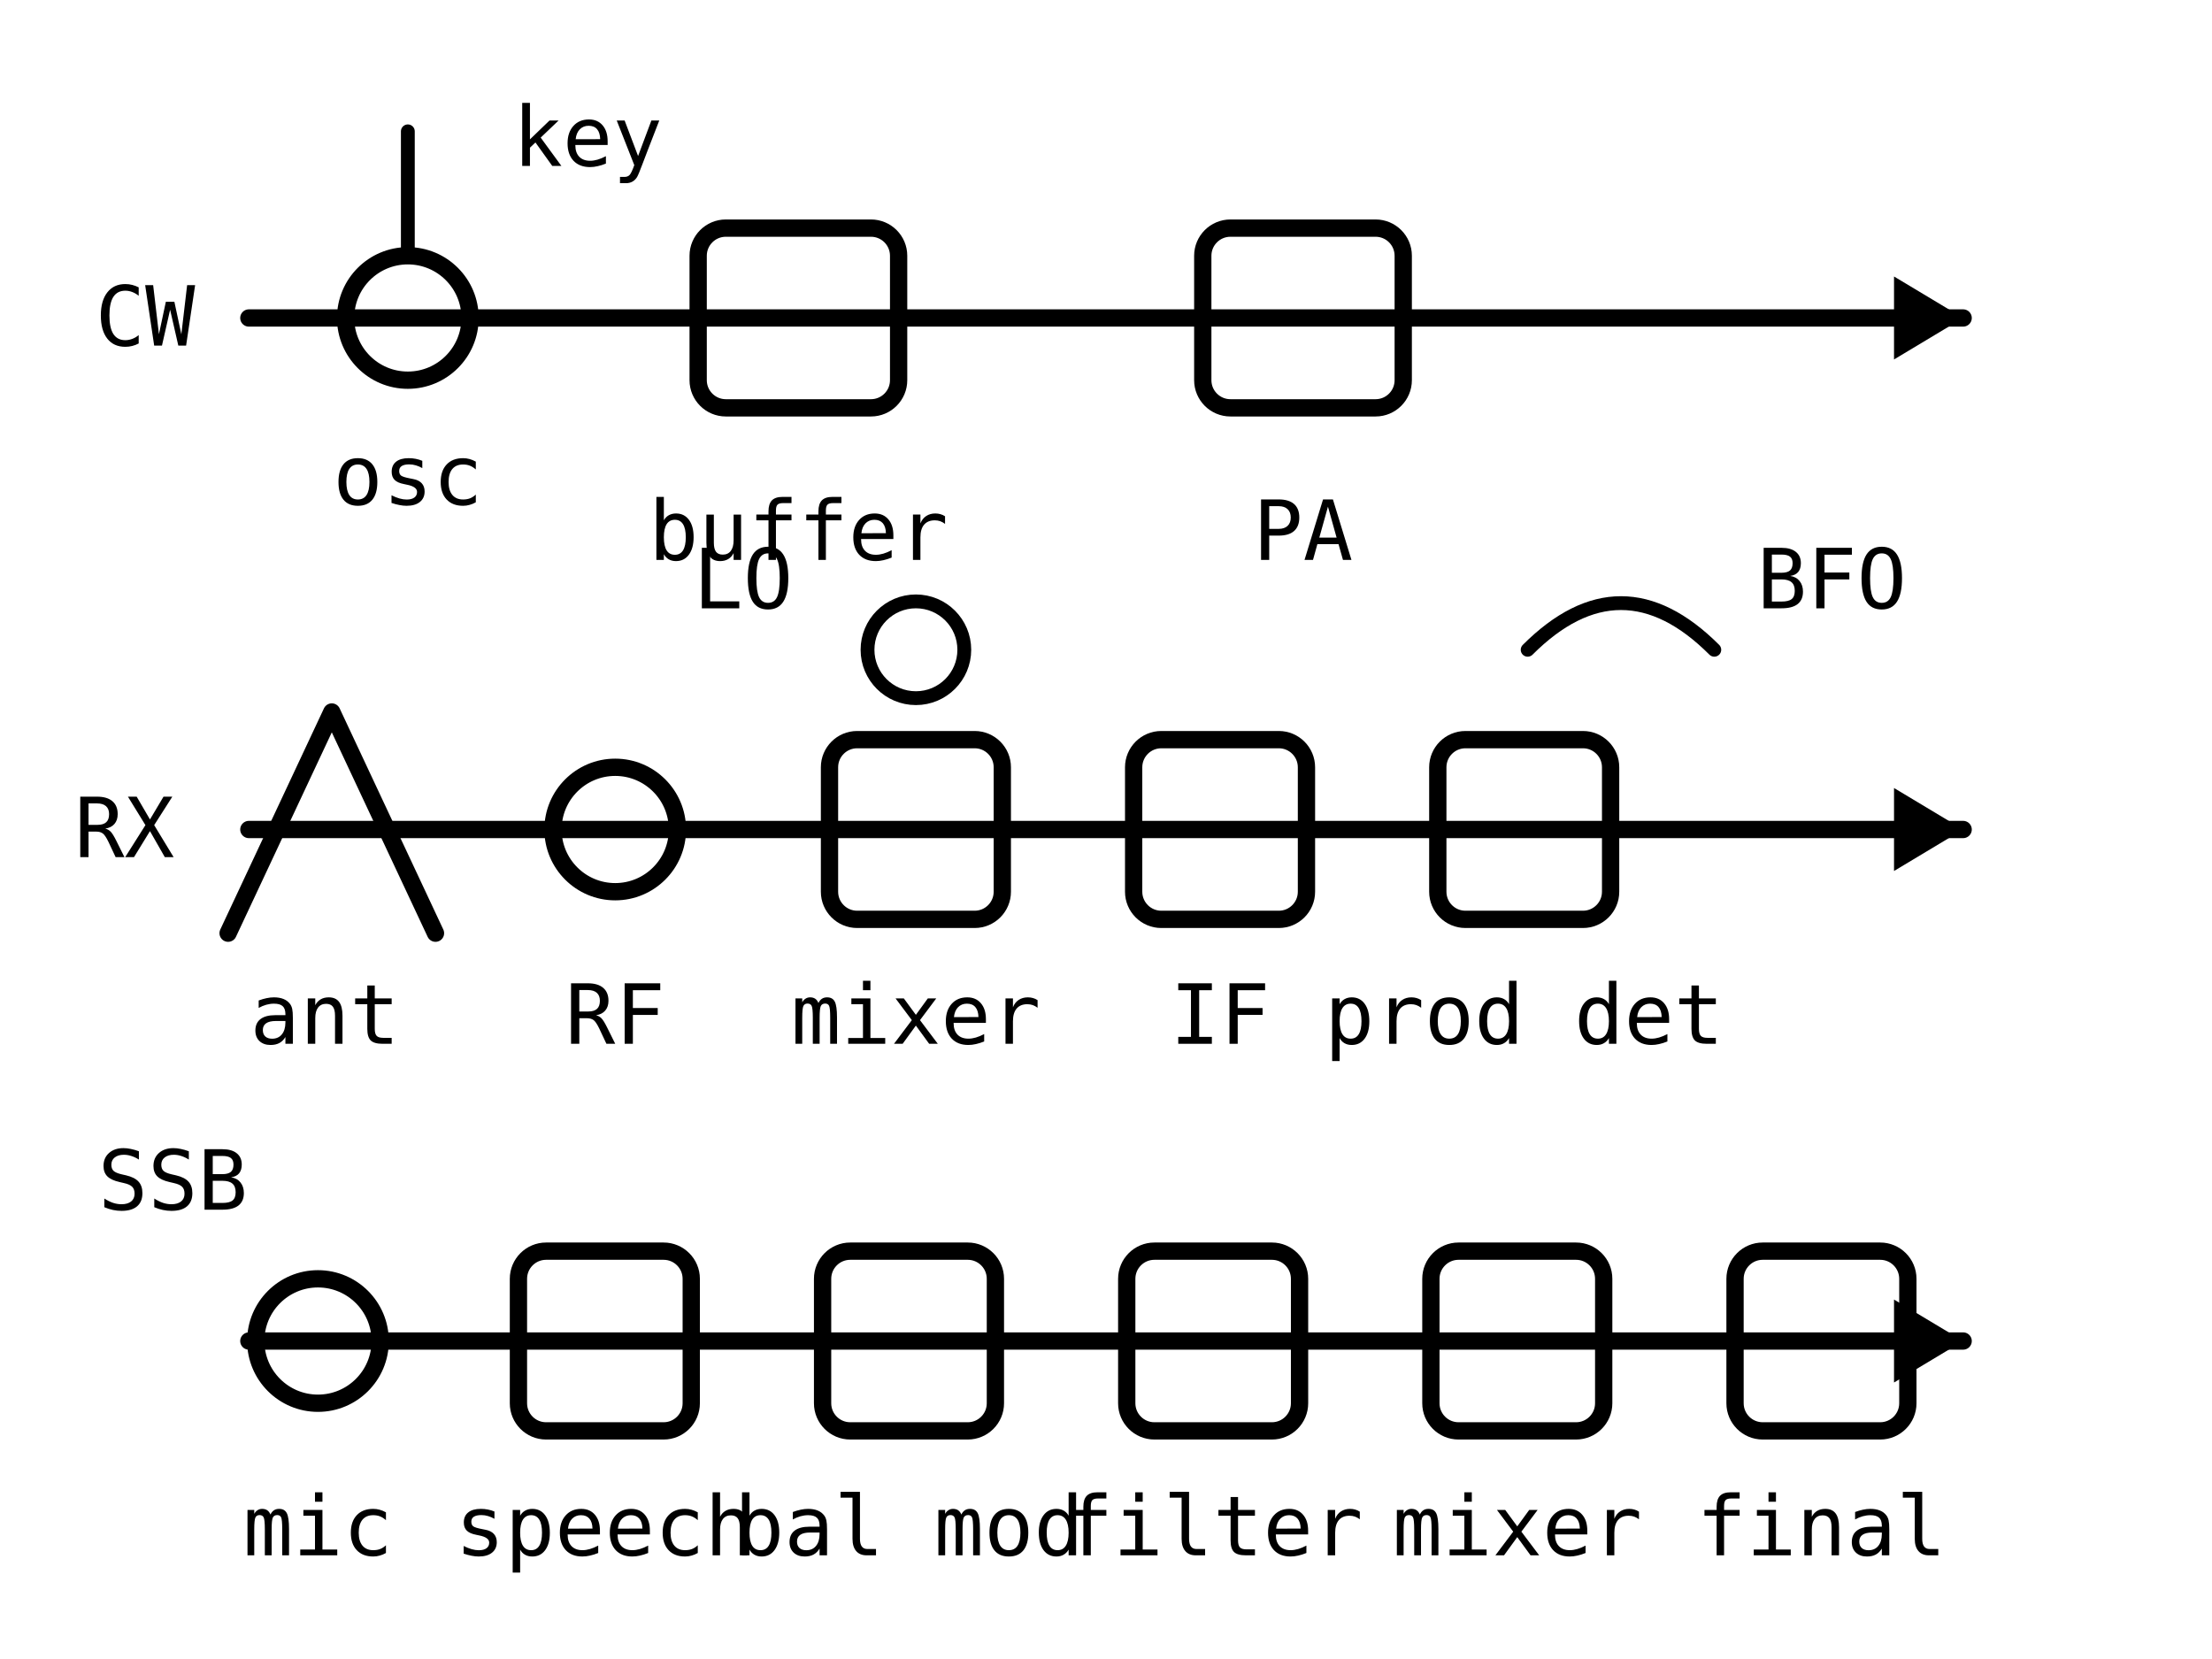
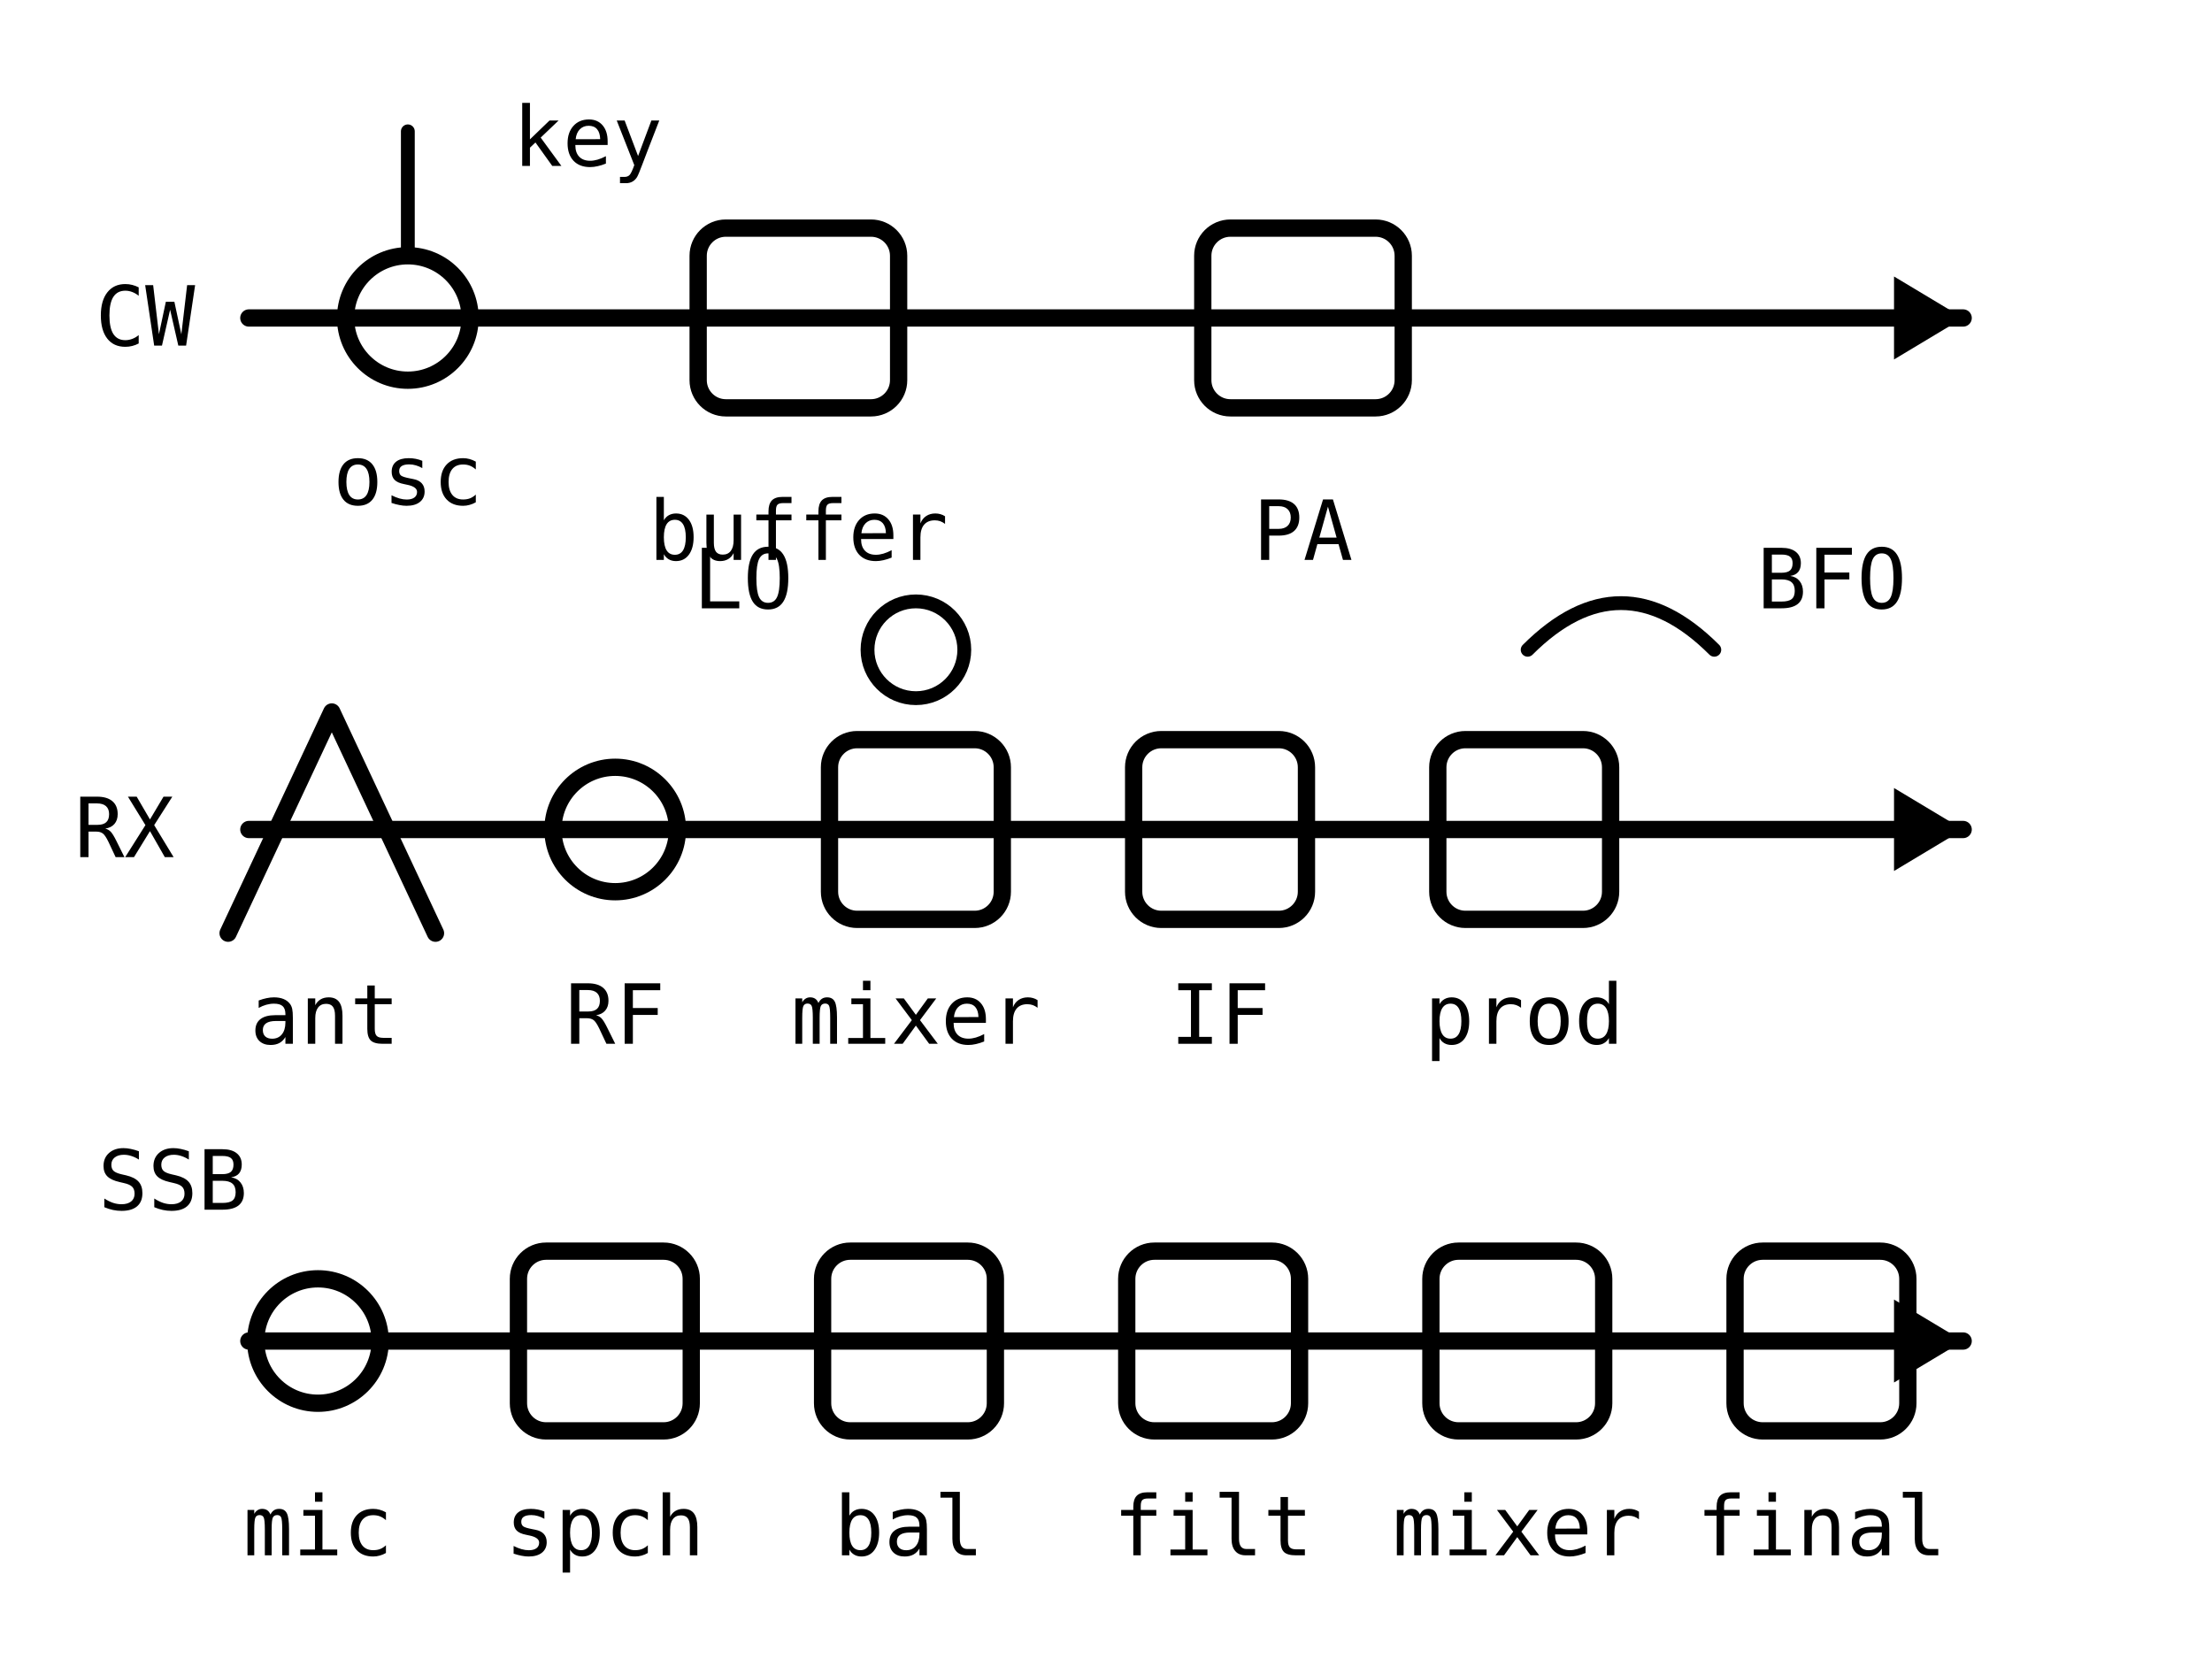
<svg xmlns="http://www.w3.org/2000/svg" id="cw-ssb-signal-paths" viewBox="0 0 640 480" role="img">
  <g fill="none" stroke="currentColor" stroke-linecap="round" stroke-linejoin="round">
    <line x1="72" y1="92" x2="568" y2="92" stroke-width="5" />
    <polygon points="568,92 548,80 548,104" fill="currentColor" stroke="none" />
    <circle cx="118" cy="92" r="18" stroke-width="5" />
    <rect x="202" y="66" width="58" height="52" rx="8" ry="8" stroke-width="5" />
    <rect x="348" y="66" width="58" height="52" rx="8" ry="8" stroke-width="5" />
    <path d="M118 38 L118 74" stroke-width="4" />
    <line x1="72" y1="240" x2="568" y2="240" stroke-width="5" />
    <polygon points="568,240 548,228 548,252" fill="currentColor" stroke="none" />
    <path d="M66 270 L96 206 L126 270" stroke-width="5" />
    <circle cx="178" cy="240" r="18" stroke-width="5" />
    <rect x="240" y="214" width="50" height="52" rx="8" ry="8" stroke-width="5" />
    <rect x="328" y="214" width="50" height="52" rx="8" ry="8" stroke-width="5" />
    <rect x="416" y="214" width="50" height="52" rx="8" ry="8" stroke-width="5" />
    <circle cx="265" cy="188" r="14" stroke-width="4" />
    <path d="M442 188 C460 170 478 170 496 188" stroke-width="4" />
    <line x1="72" y1="388" x2="568" y2="388" stroke-width="5" />
    <polygon points="568,388 548,376 548,400" fill="currentColor" stroke="none" />
    <circle cx="92" cy="388" r="18" stroke-width="5" />
    <rect x="150" y="362" width="50" height="52" rx="8" ry="8" stroke-width="5" />
    <rect x="238" y="362" width="50" height="52" rx="8" ry="8" stroke-width="5" />
    <rect x="326" y="362" width="50" height="52" rx="8" ry="8" stroke-width="5" />
    <rect x="414" y="362" width="50" height="52" rx="8" ry="8" stroke-width="5" />
    <rect x="502" y="362" width="50" height="52" rx="8" ry="8" stroke-width="5" />
  </g>
  <g fill="currentColor" font-family="ui-monospace, SFMono-Regular, Menlo, Consolas, monospace" text-anchor="middle">
    <text x="42" y="100" font-size="24">CW</text>
    <text x="170" y="48" font-size="24">key</text>
    <text x="118" y="146" font-size="24">osc</text>
    <text x="231" y="162" font-size="24">buffer</text>
    <text x="377" y="162" font-size="24">PA</text>
    <text x="36" y="248" font-size="24">RX</text>
    <text x="94" y="302" font-size="24">ant</text>
    <text x="178" y="302" font-size="24">RF</text>
    <text x="265" y="302" font-size="24">mixer</text>
    <text x="215" y="176" font-size="24">LO</text>
    <text x="353" y="302" font-size="24">IF</text>
-     <text x="441" y="302" font-size="24">prod det</text>
+     <text x="441" y="302" font-size="24">prod</text>
    <text x="530" y="176" font-size="24">BFO</text>
    <text x="50" y="350" font-size="24">SSB</text>
    <text x="92" y="450" font-size="24">mic</text>
-     <text x="175" y="450" font-size="24">speech</text>
-     <text x="263" y="450" font-size="24">bal mod</text>
-     <text x="351" y="450" font-size="24">filter</text>
+     <text x="175" y="450" font-size="24">spch</text>
+     <text x="263" y="450" font-size="24">bal</text>
+     <text x="351" y="450" font-size="24">filt</text>
    <text x="439" y="450" font-size="24">mixer</text>
    <text x="527" y="450" font-size="24">final</text>
  </g>
</svg>
